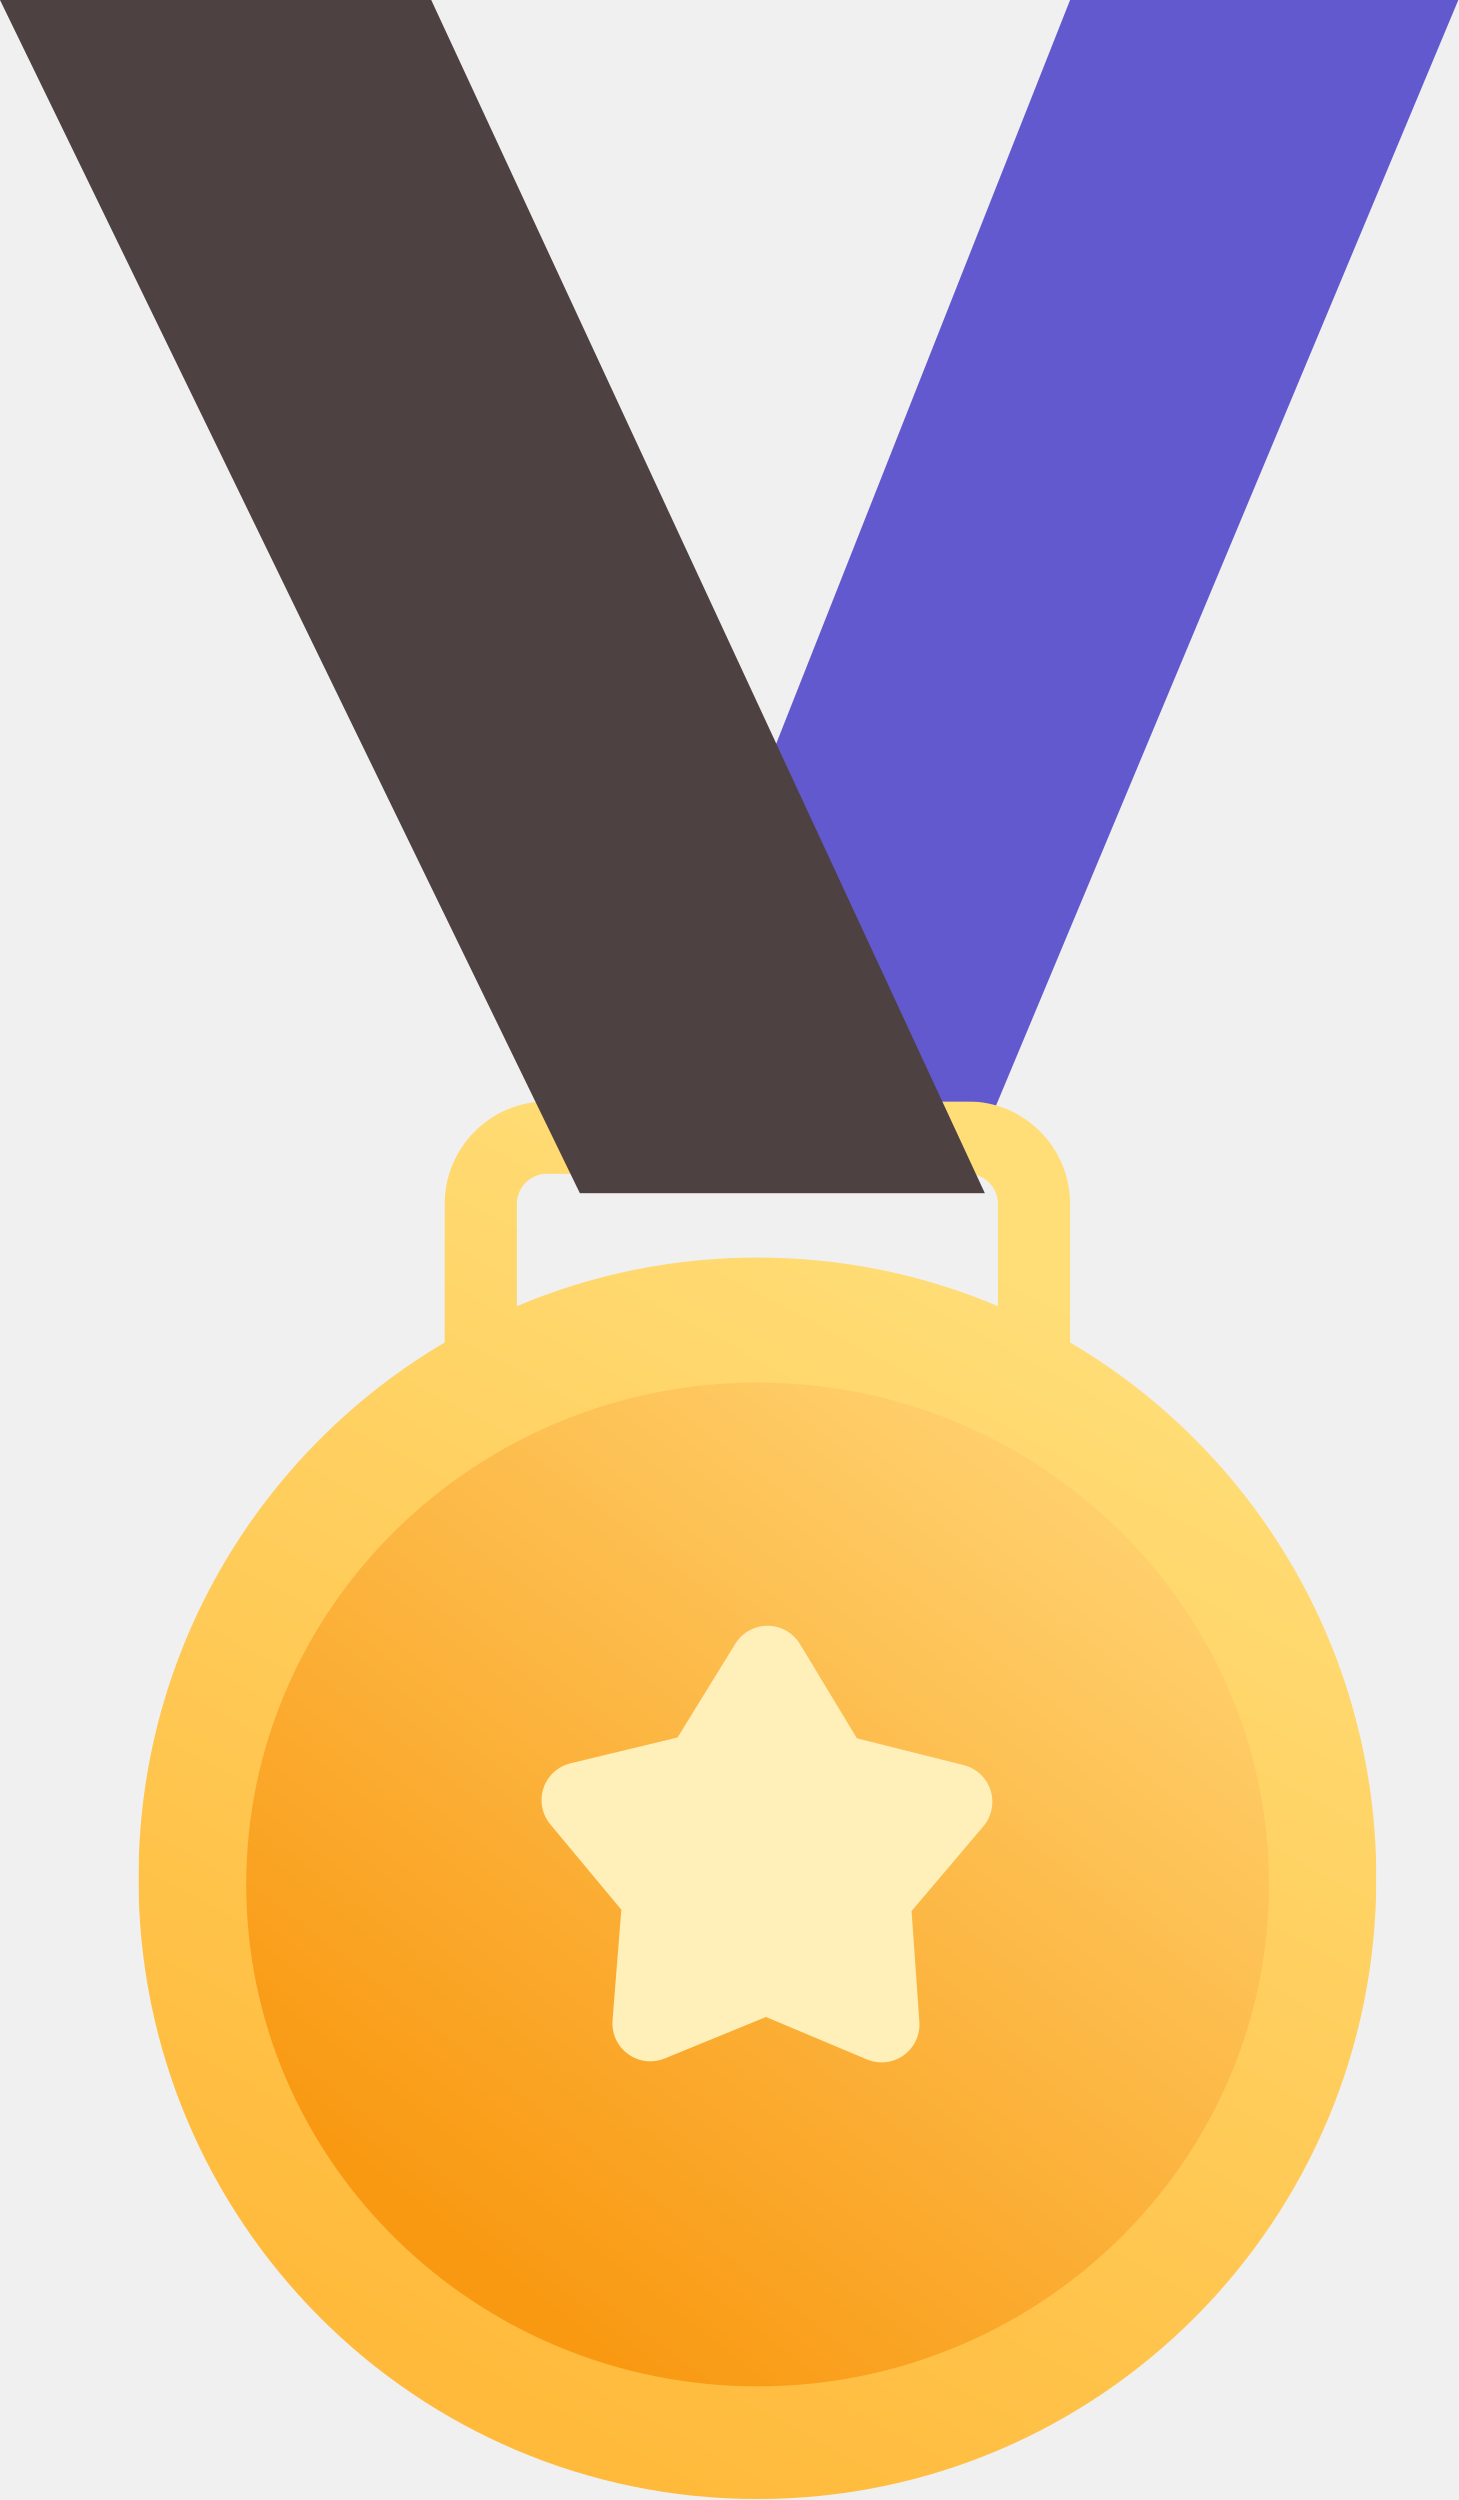
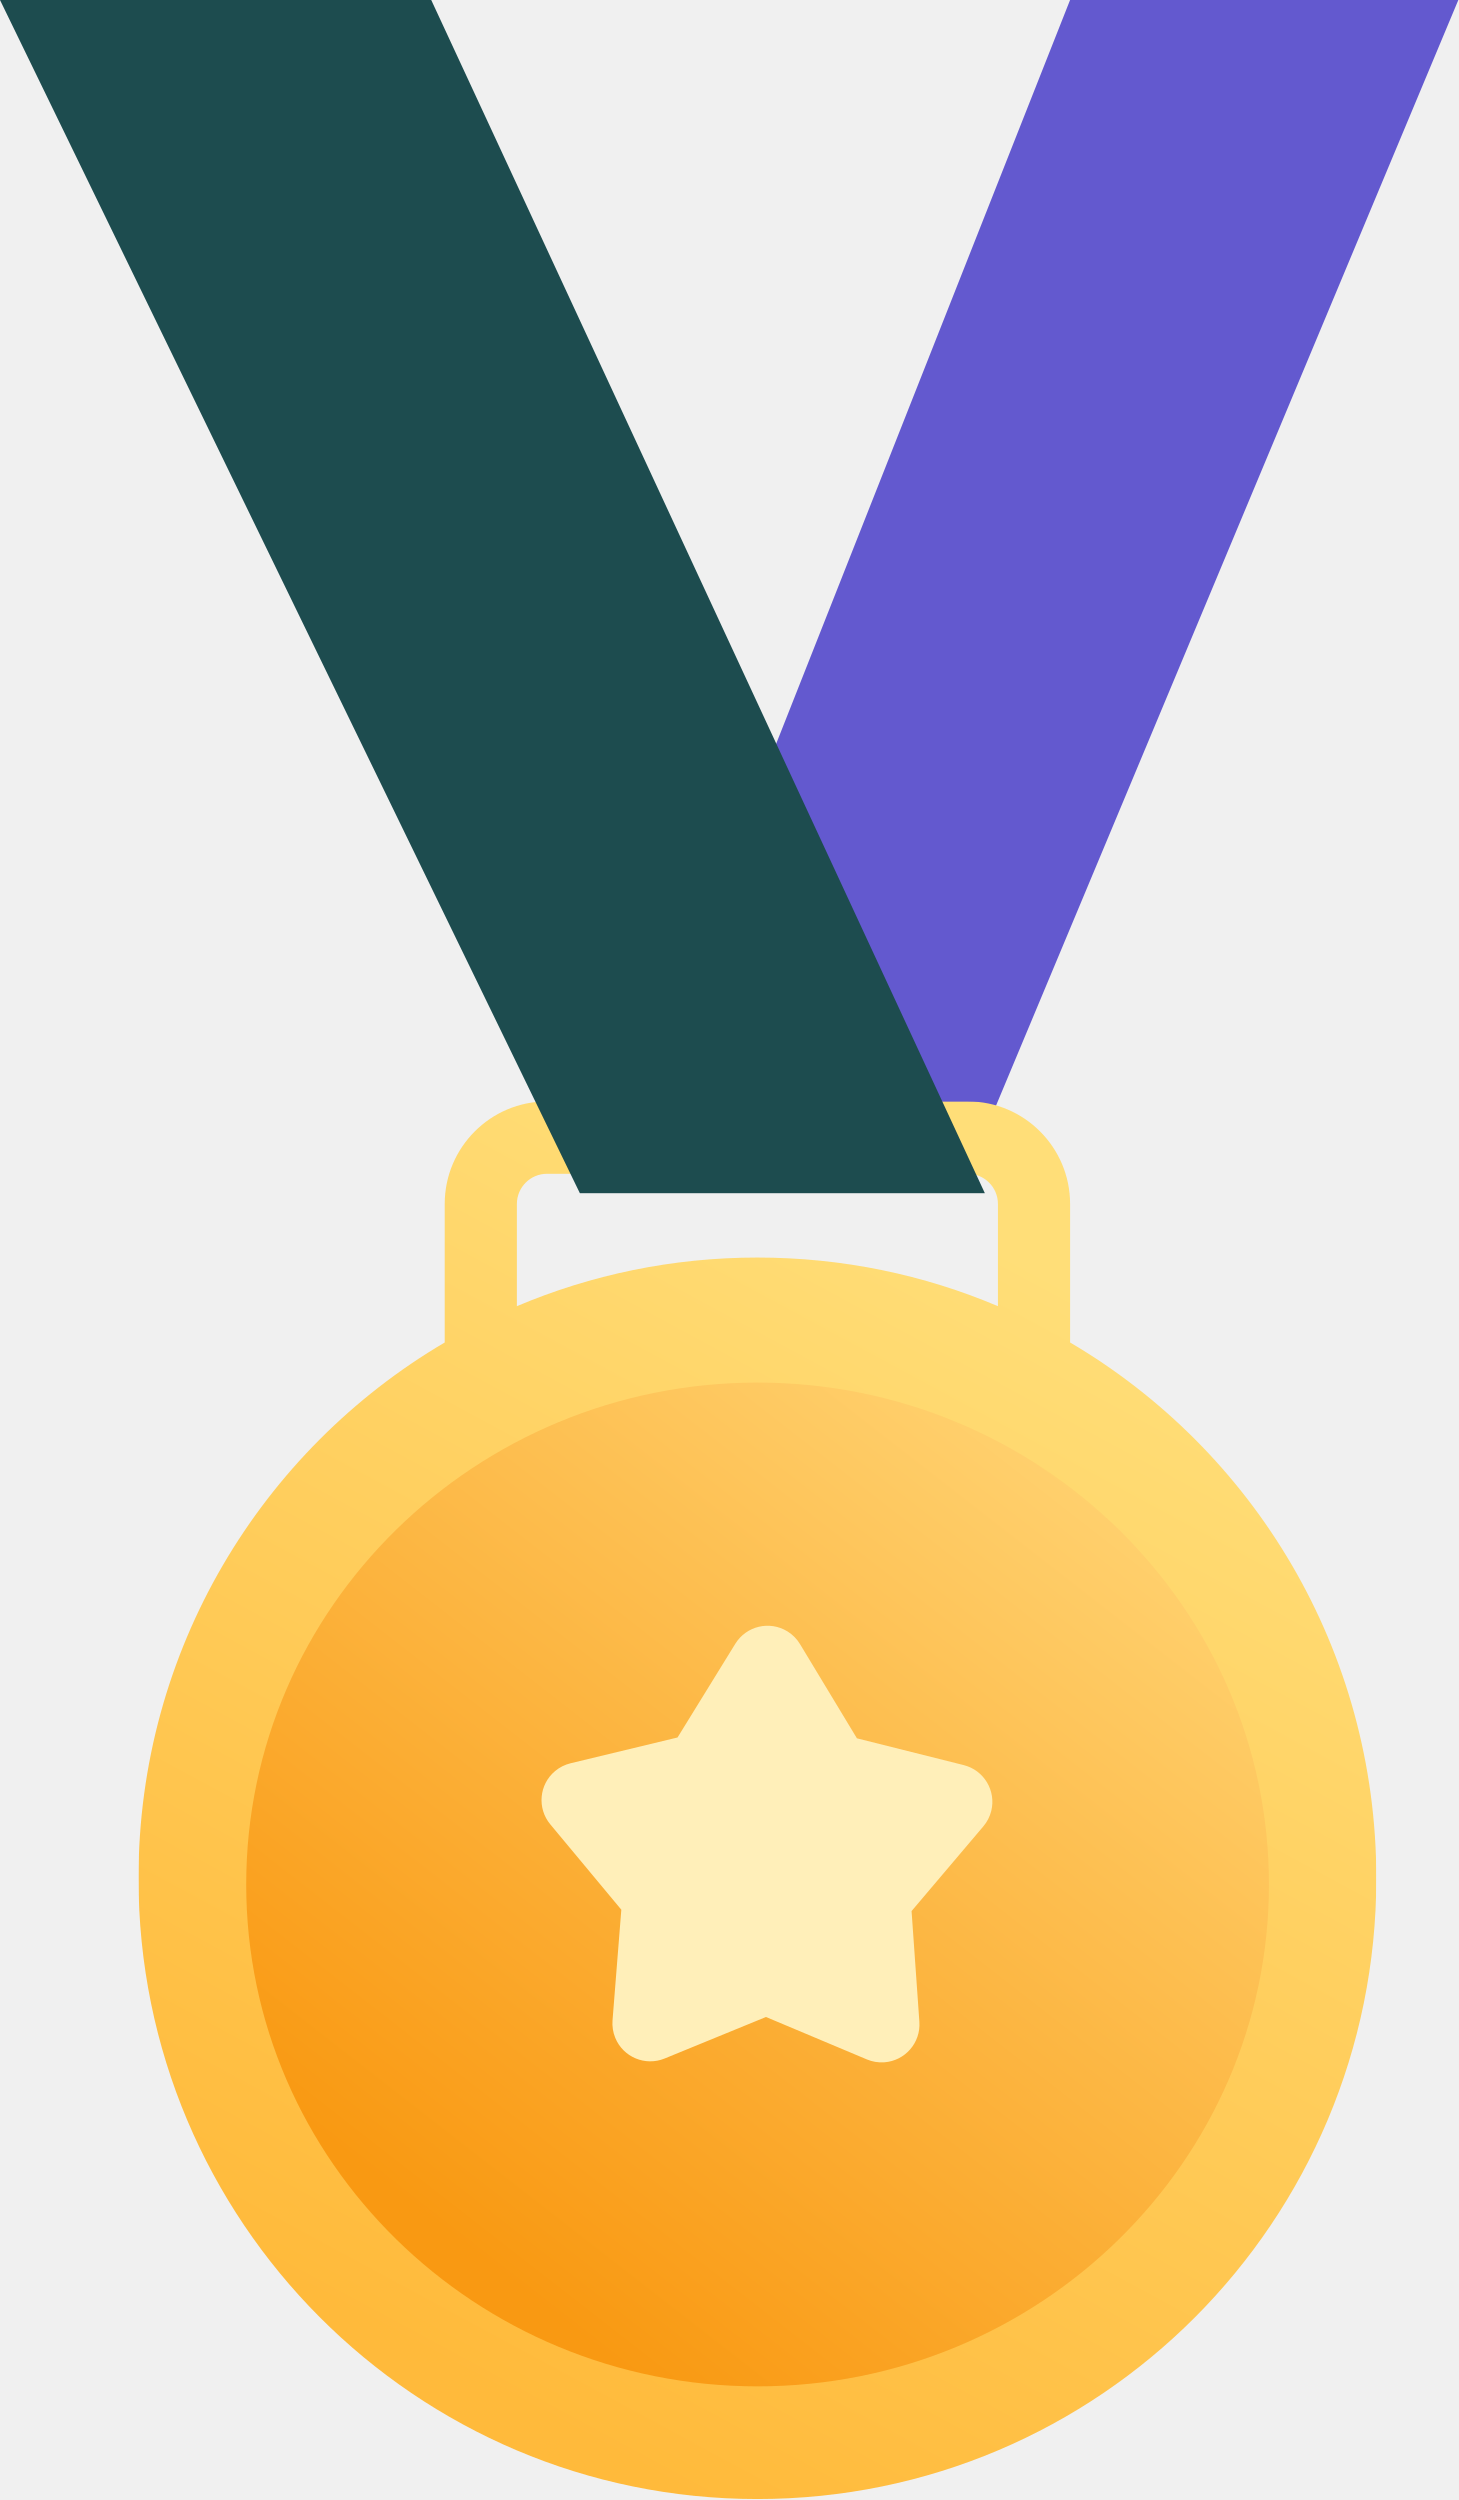
<svg xmlns="http://www.w3.org/2000/svg" xmlns:xlink="http://www.w3.org/1999/xlink" width="77px" height="132px" viewBox="0 0 77 132" version="1.1">
  <defs>
    <polygon id="path-1" points="0.312 0.155 65.67 0.155 65.67 73.949 0.312 73.949" />
    <linearGradient x1="74.194%" y1="12.412%" x2="34.456%" y2="95.336%" id="linearGradient-3">
      <stop stop-color="#FFDE78" offset="0%" />
      <stop stop-color="#FFBA3B" offset="100%" />
    </linearGradient>
    <linearGradient x1="84.444%" y1="12.871%" x2="24.603%" y2="88.537%" id="linearGradient-4">
      <stop stop-color="#FFD06D" offset="0%" />
      <stop stop-color="#F99912" offset="100%" />
    </linearGradient>
  </defs>
  <g id="⚙️-Symbols" stroke="none" stroke-width="1" fill="none" fill-rule="evenodd">
    <g id="28)-Widgets/1)-Advanced/Congratulations" transform="translate(-236, 0)">
      <g id="Badge" transform="translate(236, 0)">
        <polygon id="Fill-1" fill="#6359CF" points="56.5 0 32 62 51.075 62 77 0" />
        <g id="Group-4" transform="translate(7, 58)">
          <mask id="mask-2" fill="white">
            <use xlink:href="#path-1" />
          </mask>
          <g id="Clip-3" />
          <path d="M20.291,10.966 L20.291,5.568 C20.291,4.691 21.003,3.976 21.879,3.976 L44.103,3.976 C44.978,3.976 45.691,4.691 45.691,5.568 L45.691,10.966 C41.787,9.312 37.495,8.398 32.991,8.398 C28.487,8.398 24.195,9.312 20.291,10.966 M49.501,12.883 L49.501,5.568 C49.501,2.583 47.079,0.155 44.103,0.155 L21.879,0.155 C18.902,0.155 16.481,2.583 16.481,5.568 L16.481,12.883 C6.808,18.574 0.312,29.113 0.312,41.174 C0.312,59.275 14.943,73.949 32.991,73.949 C51.039,73.949 65.67,59.275 65.67,41.174 C65.67,29.113 59.175,18.574 49.501,12.883" id="Fill-2" fill="url(#linearGradient-3)" mask="url(#mask-2)" />
        </g>
        <path d="M40,126 C25.111,126 13,114.113 13,99.5 C13,84.887 25.111,73 40,73 C54.888,73 67,84.887 67,99.5 C67,114.113 54.888,126 40,126" id="Fill-5" fill="url(#linearGradient-4)" />
        <path d="M45.772,108.738 L40.443,106.497 L40.443,106.497 L35.094,108.689 C34.072,109.108 32.903,108.619 32.485,107.597 C32.366,107.307 32.317,106.993 32.341,106.68 L32.806,100.833 L32.806,100.833 L29.055,96.325 C28.349,95.476 28.464,94.214 29.314,93.508 C29.549,93.312 29.826,93.173 30.124,93.101 L35.774,91.739 L35.774,91.739 L38.825,86.79 C39.404,85.85 40.637,85.558 41.577,86.137 C41.848,86.304 42.075,86.533 42.239,86.806 L45.245,91.783 L45.245,91.783 L50.883,93.197 C51.955,93.466 52.605,94.552 52.337,95.624 C52.262,95.921 52.12,96.197 51.922,96.43 L48.131,100.904 L48.131,100.904 L48.543,106.755 C48.62,107.856 47.79,108.812 46.688,108.89 C46.375,108.912 46.061,108.86 45.772,108.738 Z" id="Fill-105" fill="#FFEFB9" />
-         <polygon id="Fill-116" fill="#4D4141" points="1.5262791e-13 0 22.769 0 52 63 30.617 63" />
+         <polygon id="Fill-116" fill="#1D4C4F" points="1.5262791e-13 0 22.769 0 52 63 30.617 63" />
      </g>
    </g>
  </g>
</svg>
